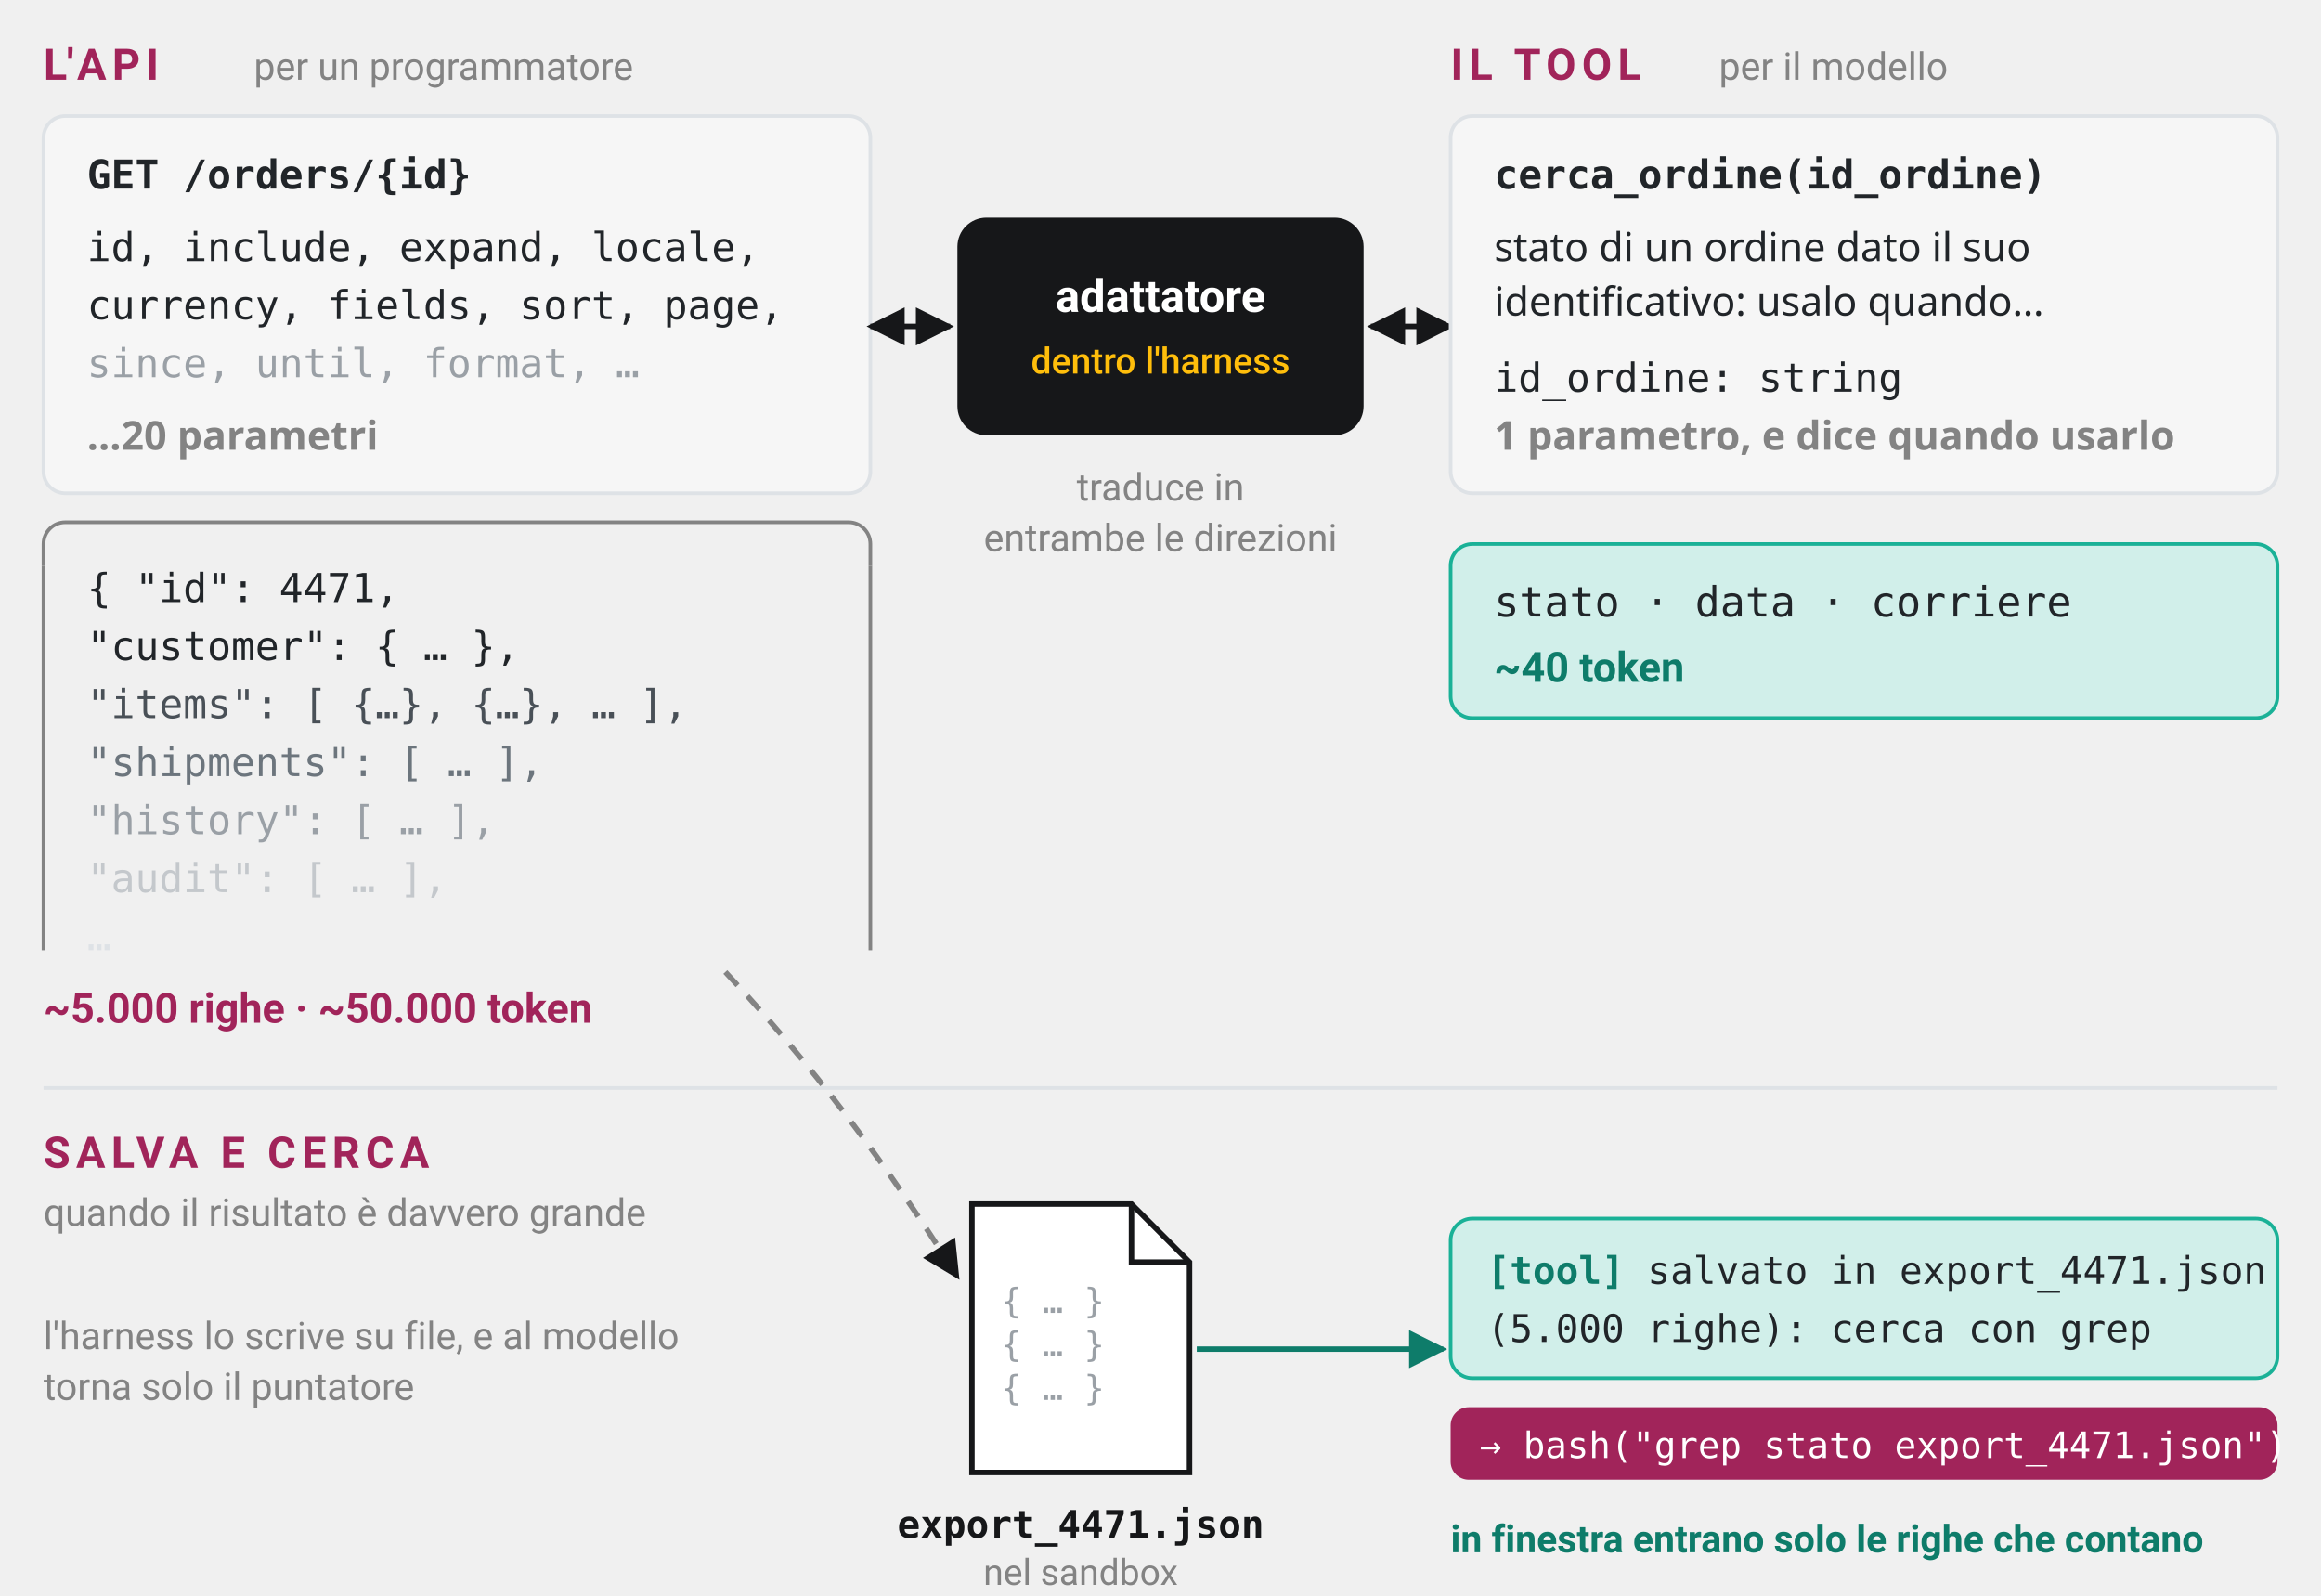
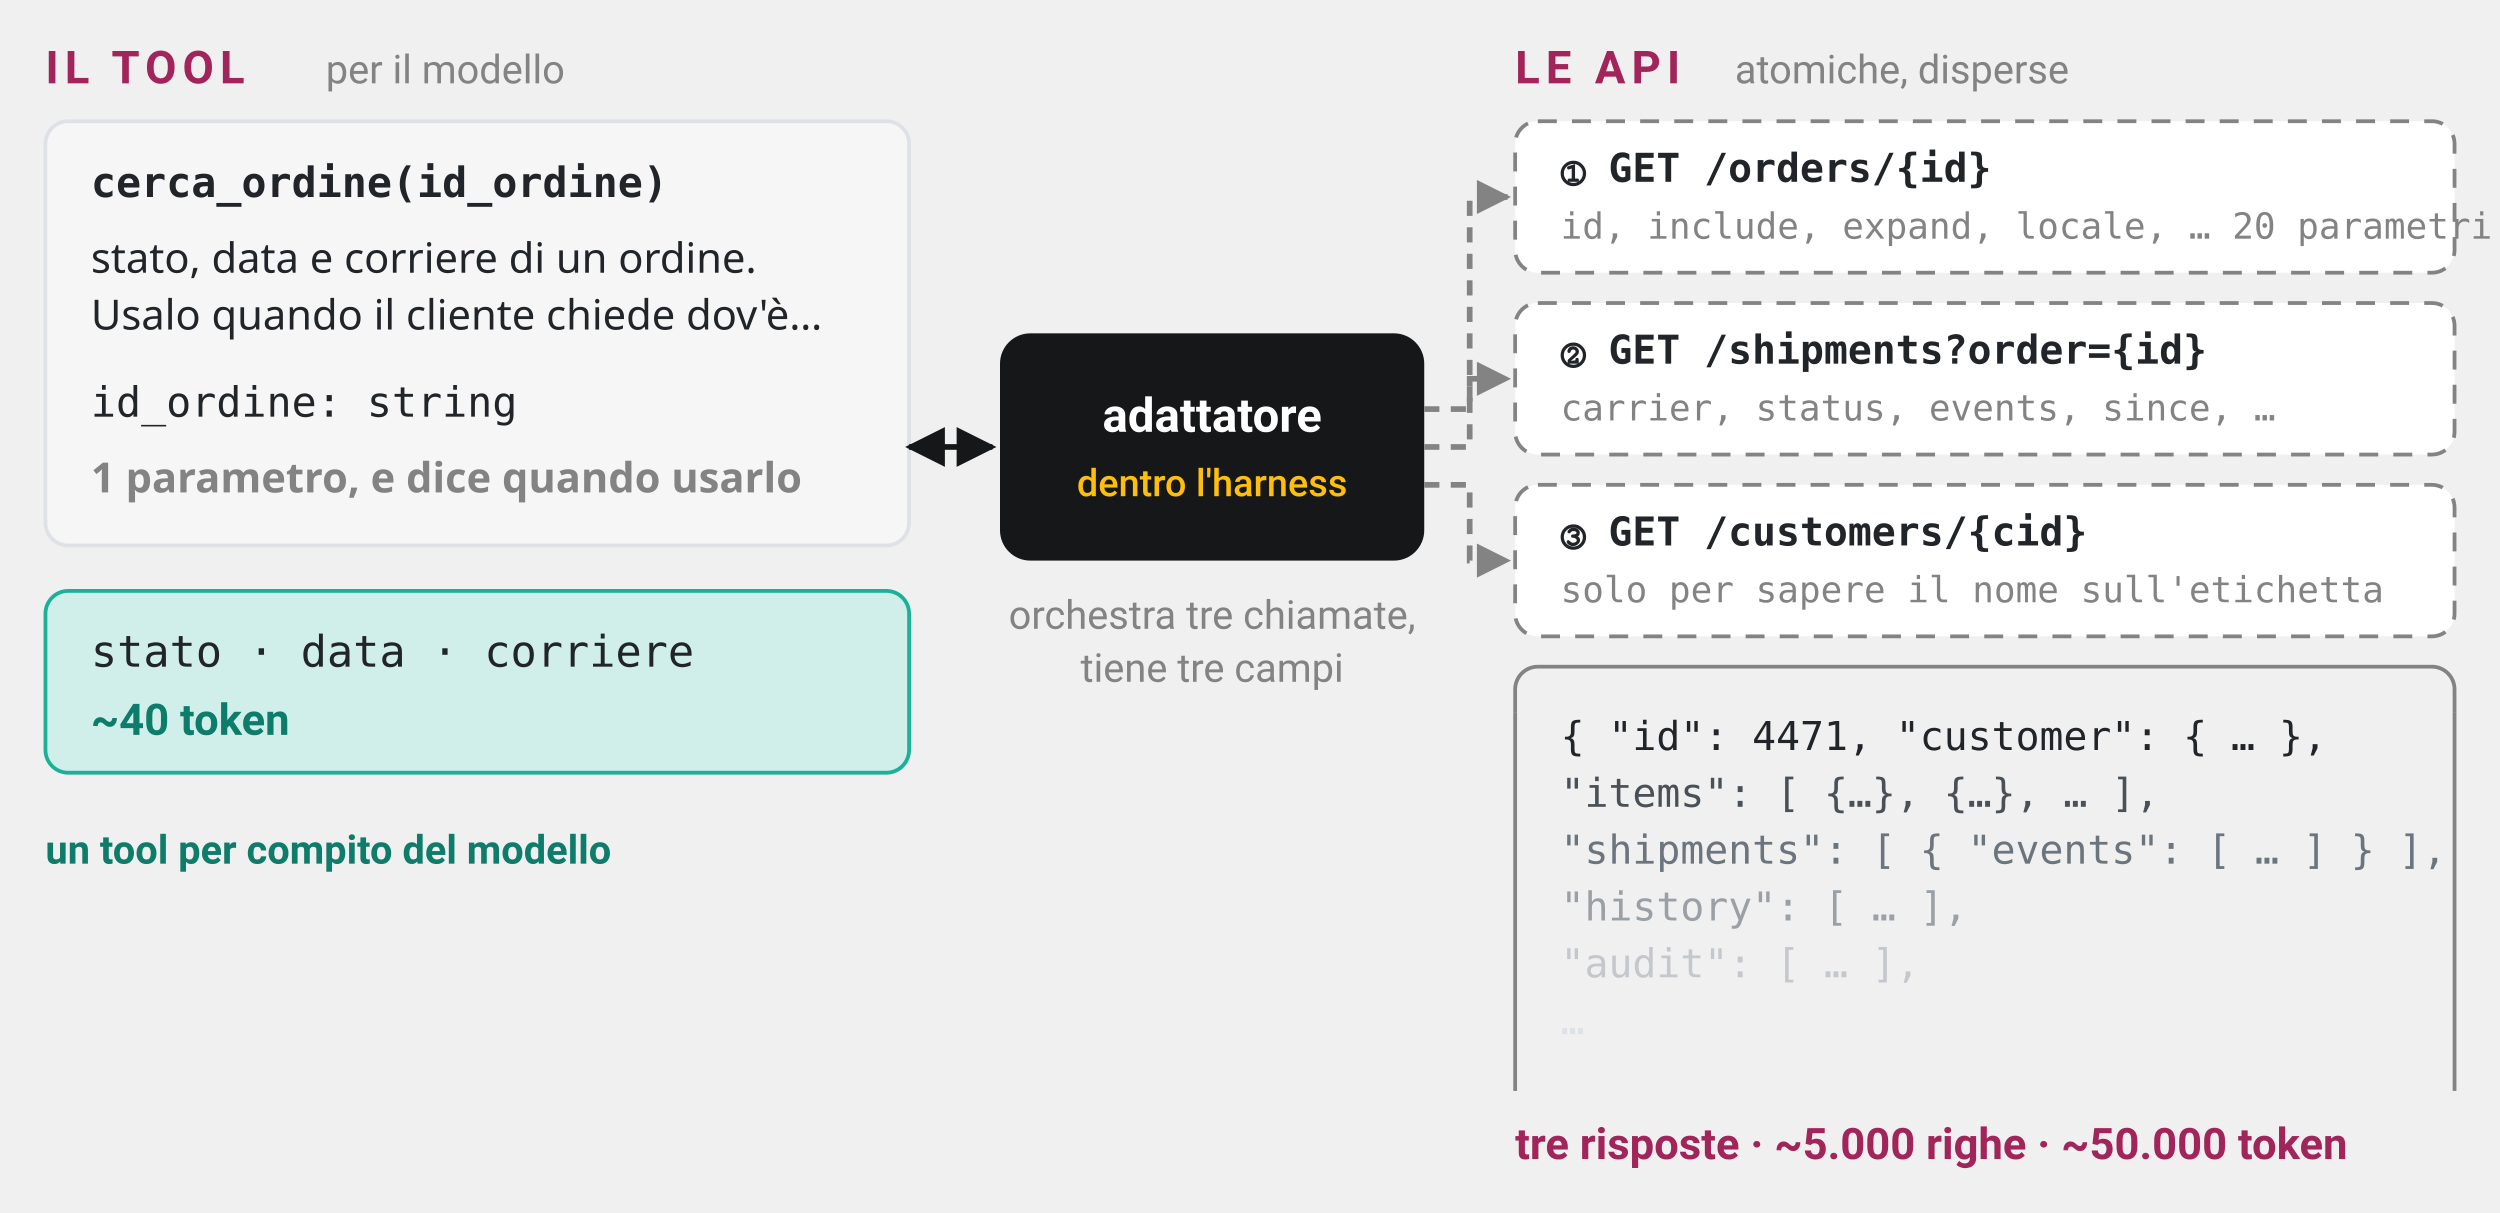
- <svg xmlns="http://www.w3.org/2000/svg" viewBox="0 0 640 440" width="640" height="440" role="img" font-family="Poppins, system-ui, -apple-system, 'Segoe UI', Roboto, sans-serif">
+ <svg xmlns="http://www.w3.org/2000/svg" viewBox="0 0 660 320" width="660" height="320" role="img" font-family="Poppins, system-ui, -apple-system, 'Segoe UI', Roboto, sans-serif">
  <defs>
    <marker id="a" viewBox="0 0 10 10" refX="9" refY="5" markerWidth="7" markerHeight="7" orient="auto-start-reverse">
      <path d="M0 0 L10 5 L0 10 z" fill="#161719" />
    </marker>
-     <marker id="at" viewBox="0 0 10 10" refX="9" refY="5" markerWidth="7" markerHeight="7" orient="auto-start-reverse">
-       <path d="M0 0 L10 5 L0 10 z" fill="#0e7c6a" />
+     <marker id="ag" viewBox="0 0 10 10" refX="9" refY="5" markerWidth="6" markerHeight="6" orient="auto-start-reverse">
+       <path d="M0 0 L10 5 L0 10 z" fill="#838383" />
    </marker>
  </defs>
-   <text x="12" y="22" font-size="12" font-weight="700" letter-spacing="1.6" fill="#a1245a">L'API</text>
-   <text x="70" y="22" font-size="10.5" fill="#838383">per un programmatore</text>
-   <rect x="12" y="32" width="228" height="104" rx="6" fill="#f6f6f6" stroke="#dee2e6" />
+   <text x="12" y="22" font-size="12" font-weight="700" letter-spacing="1.6" fill="#a1245a">IL TOOL</text>
+   <text x="86" y="22" font-size="10.5" fill="#838383">per il modello</text>
+   <rect x="12" y="32" width="228" height="112" rx="6" fill="#f6f6f6" stroke="#dee2e6" />
  <g font-family="'SFMono-Regular', Menlo, Monaco, Consolas, monospace" font-size="11" fill="#212529">
-     <text x="24" y="52" font-weight="700">GET /orders/{id}</text>
-     <text x="24" y="72">id, include, expand, locale,</text>
-     <text x="24" y="88">currency, fields, sort, page,</text>
-     <text x="24" y="104" fill="#9aa0a6">since, until, format, …</text>
-     <text x="24" y="124" fill="#838383" font-family="Poppins, system-ui, sans-serif" font-weight="600">…20 parametri</text>
+     <text x="24" y="52" font-weight="700">cerca_ordine(id_ordine)</text>
+     <text x="24" y="72" font-family="Poppins, system-ui, sans-serif" fill="#212529">stato, data e corriere di un ordine.</text>
+     <text x="24" y="87" font-family="Poppins, system-ui, sans-serif" fill="#212529">Usalo quando il cliente chiede dov'è…</text>
+     <text x="24" y="110">id_ordine: string</text>
+     <text x="24" y="130" fill="#838383" font-family="Poppins, system-ui, sans-serif" font-weight="600">1 parametro, e dice quando usarlo</text>
  </g>
-   <path d="M12 156 V150 a6 6 0 0 1 6 -6 H234 a6 6 0 0 1 6 6 V156" fill="none" stroke="#838383" />
-   <line x1="12" y1="156" x2="12" y2="262" stroke="#838383" />
-   <line x1="240" y1="156" x2="240" y2="262" stroke="#838383" />
-   <g font-family="'SFMono-Regular', Menlo, Monaco, Consolas, monospace" font-size="11" fill="#212529">
-     <text x="24" y="166">{ "id": 4471,</text>
-     <text x="24" y="182">  "customer": { … },</text>
-     <text x="24" y="198" fill="#495057">  "items": [ {…}, {…}, … ],</text>
-     <text x="24" y="214" fill="#6c757d">  "shipments": [ … ],</text>
-     <text x="24" y="230" fill="#9aa0a6">  "history": [ … ],</text>
-     <text x="24" y="246" fill="#c4c8cc">  "audit": [ … ],</text>
-     <text x="24" y="262" fill="#dee2e6">  …</text>
+   <rect x="12" y="156" width="228" height="48" rx="6" fill="#d1efea" stroke="#1ab197" />
+   <text x="24" y="176" font-family="'SFMono-Regular', Menlo, Monaco, Consolas, monospace" font-size="11.5" fill="#212529">stato · data · corriere</text>
+   <text x="24" y="194" font-size="11.5" font-weight="700" fill="#0e7c6a">~40 token</text>
+   <text x="12" y="228" font-size="10.5" font-weight="600" fill="#0e7c6a">un tool per compito del modello</text>
+   <line x1="240" y1="118" x2="262" y2="118" stroke="#161719" stroke-width="1.5" marker-start="url(#a)" marker-end="url(#a)" />
+   <rect x="264" y="88" width="112" height="60" rx="8" fill="#161719" />
+   <text x="320" y="114" text-anchor="middle" font-size="12.5" font-weight="700" fill="#ffffff">adattatore</text>
+   <text x="320" y="131" text-anchor="middle" font-size="10" font-weight="500" fill="#ffbe0b">dentro l'harness</text>
+   <text x="320" y="166" text-anchor="middle" font-size="10.5" fill="#838383">orchestra tre chiamate,</text>
+   <text x="320" y="180" text-anchor="middle" font-size="10.5" fill="#838383">tiene tre campi</text>
+   <text x="400" y="22" font-size="12" font-weight="700" letter-spacing="1.6" fill="#a1245a">LE API</text>
+   <text x="458" y="22" font-size="10.5" fill="#838383">atomiche, disperse</text>
+   <g font-family="'SFMono-Regular', Menlo, Monaco, Consolas, monospace" font-size="10.5" fill="#212529">
+     <rect x="400" y="32" width="248" height="40" rx="6" fill="#ffffff" stroke="#838383" stroke-dasharray="5 4" />
+     <text x="412" y="48" font-weight="700">① GET /orders/{id}</text>
+     <text x="412" y="63" fill="#838383" font-size="9.5">id, include, expand, locale, … 20 parametri</text>
+     <rect x="400" y="80" width="248" height="40" rx="6" fill="#ffffff" stroke="#838383" stroke-dasharray="5 4" />
+     <text x="412" y="96" font-weight="700">② GET /shipments?order={id}</text>
+     <text x="412" y="111" fill="#838383" font-size="9.5">carrier, status, events, since, …</text>
+     <rect x="400" y="128" width="248" height="40" rx="6" fill="#ffffff" stroke="#838383" stroke-dasharray="5 4" />
+     <text x="412" y="144" font-weight="700">③ GET /customers/{cid}</text>
+     <text x="412" y="159" fill="#838383" font-size="9.5">solo per sapere il nome sull'etichetta</text>
  </g>
-   <text x="12" y="282" font-size="11.5" font-weight="700" fill="#a1245a">~5.000 righe · ~50.000 token</text>
-   <line x1="240" y1="90" x2="262" y2="90" stroke="#161719" stroke-width="1.5" marker-start="url(#a)" marker-end="url(#a)" />
-   <rect x="264" y="60" width="112" height="60" rx="8" fill="#161719" />
-   <text x="320" y="86" text-anchor="middle" font-size="12.5" font-weight="700" fill="#ffffff">adattatore</text>
-   <text x="320" y="103" text-anchor="middle" font-size="10" font-weight="500" fill="#ffbe0b">dentro l'harness</text>
-   <line x1="378" y1="90" x2="400" y2="90" stroke="#161719" stroke-width="1.5" marker-start="url(#a)" marker-end="url(#a)" />
-   <text x="320" y="138" text-anchor="middle" font-size="10.5" fill="#838383">traduce in</text>
-   <text x="320" y="152" text-anchor="middle" font-size="10.5" fill="#838383">entrambe le direzioni</text>
-   <text x="400" y="22" font-size="12" font-weight="700" letter-spacing="1.6" fill="#a1245a">IL TOOL</text>
-   <text x="474" y="22" font-size="10.5" fill="#838383">per il modello</text>
-   <rect x="400" y="32" width="228" height="104" rx="6" fill="#f6f6f6" stroke="#dee2e6" />
-   <g font-family="'SFMono-Regular', Menlo, Monaco, Consolas, monospace" font-size="11" fill="#212529">
-     <text x="412" y="52" font-weight="700">cerca_ordine(id_ordine)</text>
-     <text x="412" y="72" font-family="Poppins, system-ui, sans-serif" fill="#212529">stato di un ordine dato il suo</text>
-     <text x="412" y="87" font-family="Poppins, system-ui, sans-serif" fill="#212529">identificativo: usalo quando…</text>
-     <text x="412" y="108">id_ordine: string</text>
-     <text x="412" y="124" fill="#838383" font-family="Poppins, system-ui, sans-serif" font-weight="600">1 parametro, e dice quando usarlo</text>
+   <path d="M376 108 H388 V52 H398" fill="none" stroke="#838383" stroke-width="1.5" stroke-dasharray="4 3" marker-end="url(#ag)" />
+   <path d="M376 118 H388 V100 H398" fill="none" stroke="#838383" stroke-width="1.5" stroke-dasharray="4 3" marker-end="url(#ag)" />
+   <path d="M376 128 H388 V148 H398" fill="none" stroke="#838383" stroke-width="1.5" stroke-dasharray="4 3" marker-end="url(#ag)" />
+   <path d="M400 188 V182 a6 6 0 0 1 6 -6 H642 a6 6 0 0 1 6 6 V188" fill="none" stroke="#838383" />
+   <line x1="400" y1="188" x2="400" y2="288" stroke="#838383" />
+   <line x1="648" y1="188" x2="648" y2="288" stroke="#838383" />
+   <g font-family="'SFMono-Regular', Menlo, Monaco, Consolas, monospace" font-size="10.5" fill="#212529">
+     <text x="412" y="198">{ "id": 4471, "customer": { … },</text>
+     <text x="412" y="213" fill="#495057">  "items": [ {…}, {…}, … ],</text>
+     <text x="412" y="228" fill="#6c757d">  "shipments": [ { "events": [ … ] } ],</text>
+     <text x="412" y="243" fill="#9aa0a6">  "history": [ … ],</text>
+     <text x="412" y="258" fill="#c4c8cc">  "audit": [ … ],</text>
+     <text x="412" y="273" fill="#dee2e6">  …</text>
  </g>
-   <rect x="400" y="150" width="228" height="48" rx="6" fill="#d1efea" stroke="#1ab197" />
-   <text x="412" y="170" font-family="'SFMono-Regular', Menlo, Monaco, Consolas, monospace" font-size="11.5" fill="#212529">stato · data · corriere</text>
-   <text x="412" y="188" font-size="11.5" font-weight="700" fill="#0e7c6a">~40 token</text>
-   <line x1="12" y1="300" x2="628" y2="300" stroke="#dee2e6" />
-   <text x="12" y="322" font-size="12" font-weight="700" letter-spacing="1.6" fill="#a1245a">SALVA E CERCA</text>
-   <text x="12" y="338" font-size="10.5" fill="#838383">quando il risultato è davvero grande</text>
-   <path d="M200 268 C 230 300, 250 330, 264 352" fill="none" stroke="#838383" stroke-width="1.5" stroke-dasharray="5 4" marker-end="url(#a)" />
-   <text x="12" y="372" font-size="10.5" fill="#838383">l'harness lo scrive su file, e al modello</text>
-   <text x="12" y="386" font-size="10.5" fill="#838383">torna solo il puntatore</text>
-   <path d="M268 332 h44 l16 16 v58 h-60 z" fill="#ffffff" stroke="#161719" stroke-width="1.5" />
-   <path d="M312 332 v16 h16" fill="none" stroke="#161719" stroke-width="1.5" />
-   <g font-size="9.5" fill="#9aa0a6" font-family="'SFMono-Regular', Menlo, Monaco, Consolas, monospace">
-     <text x="276" y="362">{ … }</text>
-     <text x="276" y="374">{ … }</text>
-     <text x="276" y="386">{ … }</text>
-   </g>
-   <text x="298" y="424" text-anchor="middle" font-family="'SFMono-Regular', Menlo, Monaco, Consolas, monospace" font-size="10.5" font-weight="600" fill="#161719">export_4471.json</text>
-   <text x="298" y="437" text-anchor="middle" font-size="10" fill="#838383">nel sandbox</text>
-   <line x1="330" y1="372" x2="398" y2="372" stroke="#0e7c6a" stroke-width="1.5" marker-end="url(#at)" />
-   <rect x="400" y="336" width="228" height="44" rx="6" fill="#d1efea" stroke="#1ab197" />
-   <text x="410" y="354" font-family="'SFMono-Regular', Menlo, Monaco, Consolas, monospace" font-size="10.5" fill="#212529">
-     <tspan font-weight="600" fill="#0e7c6a">[tool]</tspan> salvato in export_4471.json</text>
-   <text x="410" y="370" font-family="'SFMono-Regular', Menlo, Monaco, Consolas, monospace" font-size="10.5" fill="#212529">(5.000 righe): cerca con grep</text>
-   <rect x="400" y="388" width="228" height="20" rx="5" fill="#a1245a" />
-   <text x="408" y="402" font-family="'SFMono-Regular', Menlo, Monaco, Consolas, monospace" font-size="10" fill="#ffffff">→ bash("grep stato export_4471.json")</text>
-   <text x="400" y="428" font-size="10.5" fill="#0e7c6a" font-weight="600">in finestra entrano solo le righe che contano</text>
+   <text x="400" y="306" font-size="11.5" font-weight="700" fill="#a1245a">tre risposte · ~5.000 righe · ~50.000 token</text>
</svg>
